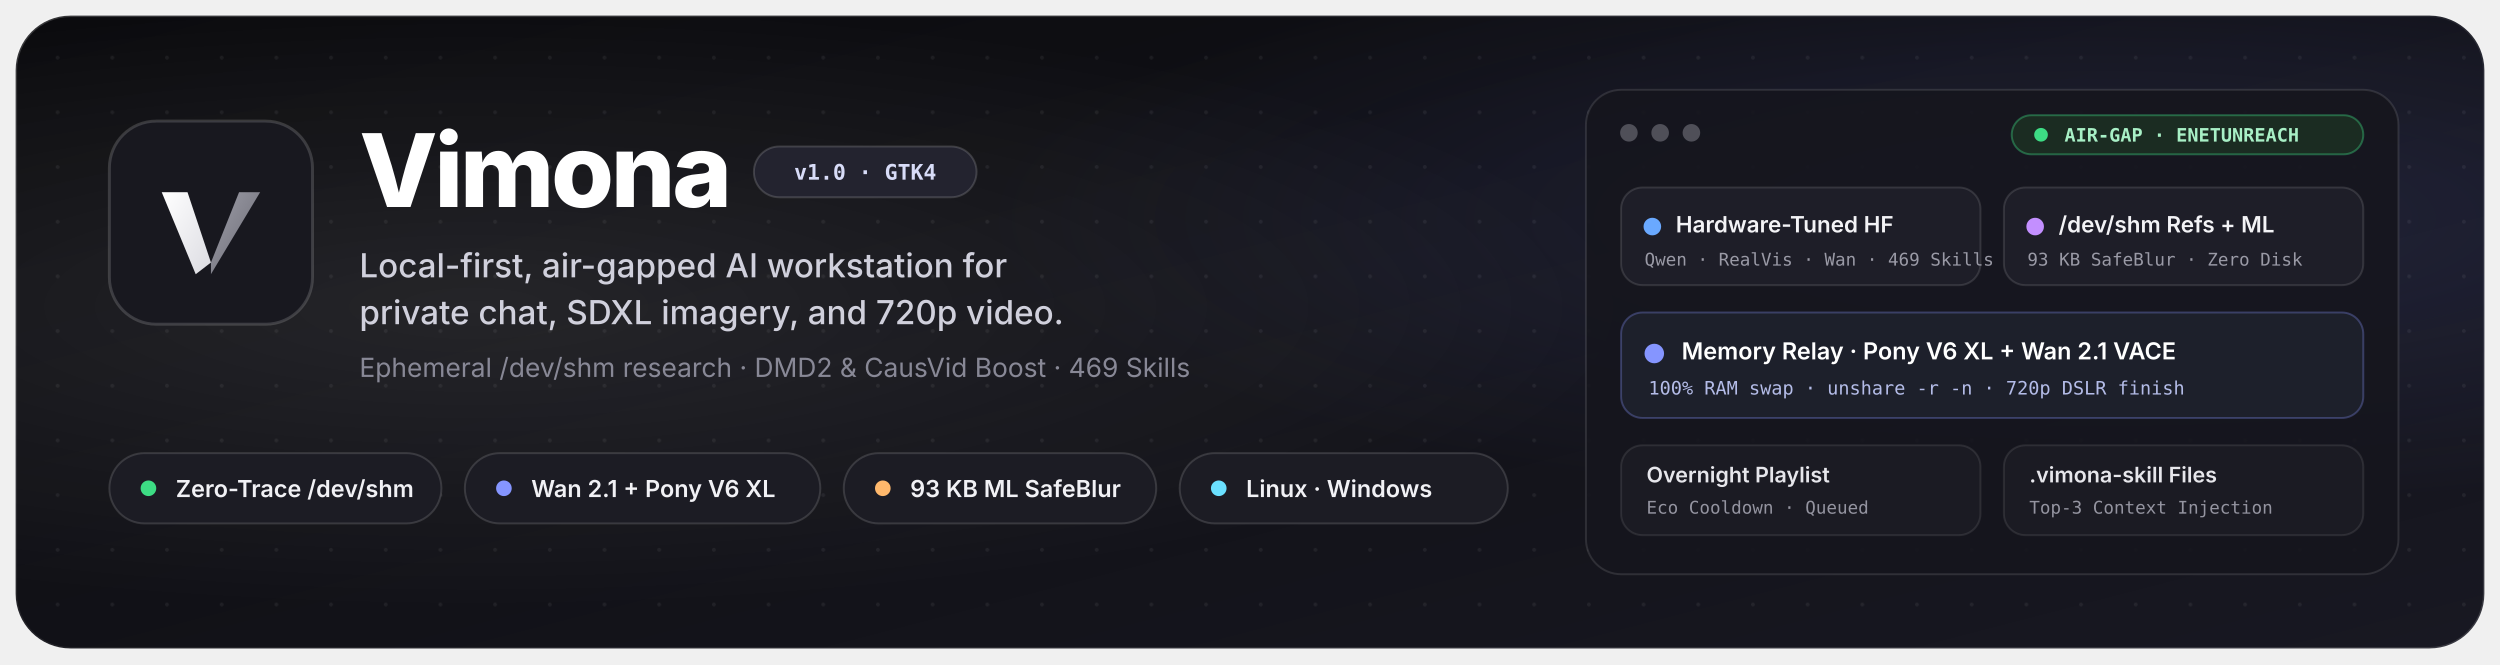
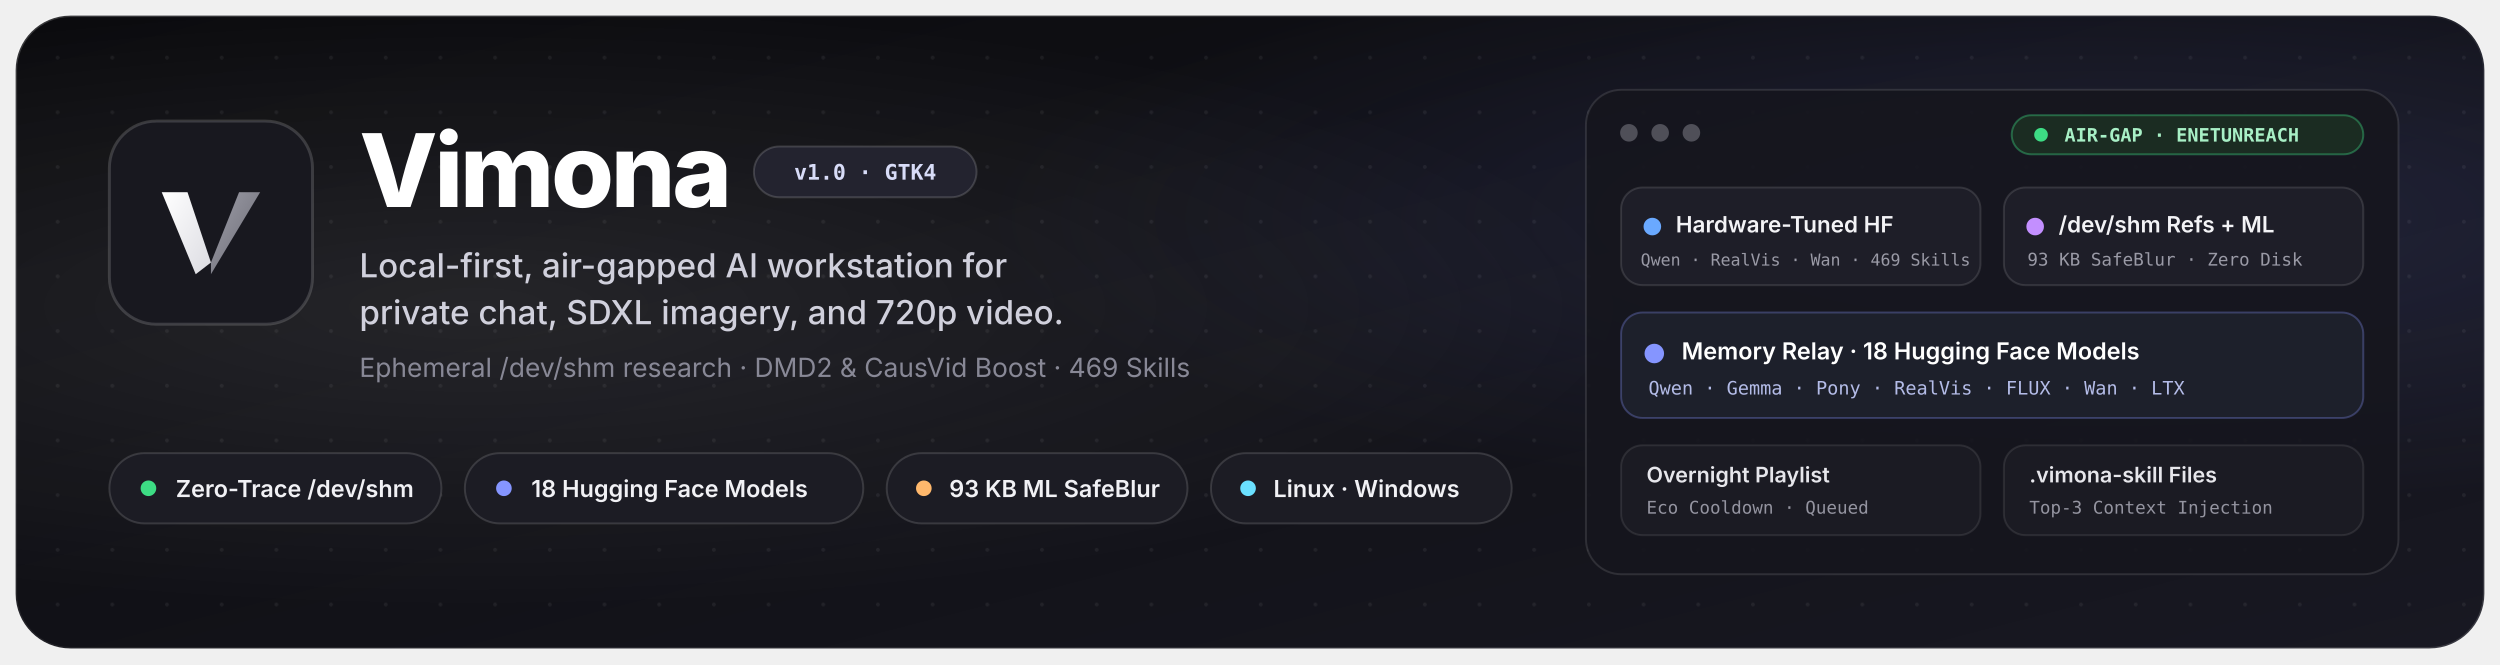
<svg xmlns="http://www.w3.org/2000/svg" viewBox="0 0 1280 340" width="1280" height="340" role="img" aria-label="Vimona — Local-First Air-Gapped AI Workstation">
  <defs>
    <linearGradient id="bg-dark" x1="0%" y1="0%" x2="100%" y2="100%">
      <stop offset="0%" stop-color="#0b0b0e" />
      <stop offset="55%" stop-color="#121218" />
      <stop offset="100%" stop-color="#181822" />
    </linearGradient>
    <radialGradient id="glow-a" cx="18%" cy="46%" r="48%">
      <stop offset="0%" stop-color="#ffffff" stop-opacity="0.09" />
      <stop offset="100%" stop-color="#ffffff" stop-opacity="0" />
    </radialGradient>
    <radialGradient id="glow-b" cx="85%" cy="32%" r="46%">
      <stop offset="0%" stop-color="#7c8aff" stop-opacity="0.14" />
      <stop offset="100%" stop-color="#7c8aff" stop-opacity="0" />
    </radialGradient>
    <linearGradient id="stroke-card" x1="0%" y1="0%" x2="100%" y2="100%">
      <stop offset="0%" stop-color="#ffffff" stop-opacity="0.18" />
      <stop offset="50%" stop-color="#ffffff" stop-opacity="0.07" />
      <stop offset="100%" stop-color="#ffffff" stop-opacity="0.14" />
    </linearGradient>
    <linearGradient id="v-left" x1="0%" y1="0%" x2="100%" y2="100%">
      <stop offset="0%" stop-color="#ffffff" />
      <stop offset="100%" stop-color="#dcdce2" />
    </linearGradient>
    <linearGradient id="v-right" x1="0%" y1="0%" x2="100%" y2="100%">
      <stop offset="0%" stop-color="#9e9ea8" />
      <stop offset="100%" stop-color="#696973" />
    </linearGradient>
    <pattern id="dots-dark" width="28" height="28" patternUnits="userSpaceOnUse">
      <circle cx="1.5" cy="1.5" r="1" fill="#ffffff" fill-opacity="0.06" />
    </pattern>
  </defs>
  <rect x="8" y="8" width="1264" height="324" rx="28" fill="url(#bg-dark)" stroke="url(#stroke-card)" stroke-width="1.5" />
  <rect x="8" y="8" width="1264" height="324" rx="28" fill="url(#dots-dark)" />
  <rect x="8" y="8" width="1264" height="324" rx="28" fill="url(#glow-a)" />
  <rect x="8" y="8" width="1264" height="324" rx="28" fill="url(#glow-b)" />
  <g transform="translate(812, 46)">
    <rect x="0" y="0" width="416" height="248" rx="18" fill="#16161d" fill-opacity="0.90" stroke="#ffffff" stroke-opacity="0.11" />
    <circle cx="22" cy="22" r="4.5" fill="#4f4f58" />
    <circle cx="38" cy="22" r="4.5" fill="#4f4f58" />
    <circle cx="54" cy="22" r="4.5" fill="#4f4f58" />
    <rect x="218" y="13" width="180" height="20" rx="10" fill="#1b2c22" stroke="#3ddc84" stroke-opacity="0.38" />
    <circle cx="233" cy="23" r="3.5" fill="#3ddc84" />
    <text x="245" y="26.5" font-family="ui-monospace, SFMono-Regular, Menlo, monospace" font-size="9.5" font-weight="700" fill="#a8f0c6">AIR-GAP · ENETUNREACH</text>
    <rect x="18" y="50" width="184" height="50" rx="11" fill="#1e1e28" stroke="#ffffff" stroke-opacity="0.12" />
    <circle cx="34" cy="70" r="4.5" fill="#6aa9ff" />
    <text x="46" y="73" font-family="Inter, -apple-system, BlinkMacSystemFont, 'Segoe UI', sans-serif" font-size="11.5" font-weight="600" fill="#f3f3f6">Hardware-Tuned HF</text>
-     <text x="30" y="90" font-family="ui-monospace, monospace" font-size="9" fill="#9a9aa6">Qwen · RealVis · Wan · 469 Skills</text>
+     <text x="28" y="90" font-family="ui-monospace, monospace" font-size="8.5" fill="#9a9aa6">Qwen · RealVis · Wan · 469 Skills</text>
    <rect x="214" y="50" width="184" height="50" rx="11" fill="#1e1e28" stroke="#ffffff" stroke-opacity="0.12" />
    <circle cx="230" cy="70" r="4.5" fill="#c38fff" />
    <text x="242" y="73" font-family="Inter, -apple-system, BlinkMacSystemFont, 'Segoe UI', sans-serif" font-size="11.5" font-weight="600" fill="#f3f3f6">/dev/shm Refs + ML</text>
    <text x="226" y="90" font-family="ui-monospace, monospace" font-size="9" fill="#9a9aa6">93 KB SafeBlur · Zero Disk</text>
    <rect x="18" y="114" width="380" height="54" rx="11" fill="#1d202b" stroke="#8595ff" stroke-opacity="0.30" />
    <circle cx="35" cy="135" r="5" fill="#8595ff" />
-     <text x="49" y="138" font-family="Inter, -apple-system, BlinkMacSystemFont, 'Segoe UI', sans-serif" font-size="12" font-weight="600" fill="#ffffff">Memory Relay · Pony V6 XL + Wan 2.1 VACE</text>
-     <text x="32" y="156" font-family="ui-monospace, monospace" font-size="9.5" fill="#b4bce8">100% RAM swap · unshare -r -n · 720p DSLR finish</text>
+     <text x="49" y="138" font-family="Inter, -apple-system, BlinkMacSystemFont, 'Segoe UI', sans-serif" font-size="12" font-weight="600" fill="#ffffff">Memory Relay · 18 Hugging Face Models</text>
+     <text x="32" y="156" font-family="ui-monospace, monospace" font-size="9.5" fill="#b4bce8">Qwen · Gemma · Pony · RealVis · FLUX · Wan · LTX</text>
    <rect x="18" y="182" width="184" height="46" rx="11" fill="#1b1b23" stroke="#ffffff" stroke-opacity="0.09" />
    <text x="31" y="201" font-family="Inter, -apple-system, sans-serif" font-size="11" font-weight="600" fill="#e6e6eb">Overnight Playlist</text>
    <text x="31" y="217" font-family="ui-monospace, monospace" font-size="9" fill="#9494a0">Eco Cooldown · Queued</text>
    <rect x="214" y="182" width="184" height="46" rx="11" fill="#1b1b23" stroke="#ffffff" stroke-opacity="0.09" />
    <text x="227" y="201" font-family="Inter, -apple-system, sans-serif" font-size="11" font-weight="600" fill="#e6e6eb">.vimona-skill Files</text>
    <text x="227" y="217" font-family="ui-monospace, monospace" font-size="9" fill="#9494a0">Top-3 Context Injection</text>
  </g>
  <g transform="translate(56, 62)">
    <rect x="0" y="0" width="104" height="104" rx="24" fill="#18181f" stroke="#ffffff" stroke-opacity="0.16" stroke-width="1.5" />
    <g transform="translate(13.6, 13.6) scale(1.2)">
      <path d="M32 49L44 19L53 19L32 54Z" fill="url(#v-right)" />
      <path d="M11 19L22 19L32 49L25.5 54L11 19Z" fill="url(#v-left)" />
    </g>
  </g>
  <text x="184" y="106" font-family="Inter, -apple-system, BlinkMacSystemFont, 'Segoe UI', Roboto, sans-serif" font-size="52" font-weight="800" letter-spacing="-1.6" fill="#ffffff">Vimona</text>
  <rect x="386" y="75" width="114" height="26" rx="13" fill="#23232f" stroke="#ffffff" stroke-opacity="0.16" />
  <text x="443" y="92" text-anchor="middle" font-family="ui-monospace, SFMono-Regular, Menlo, monospace" font-size="11" font-weight="700" fill="#d8dcf8">v1.0 · GTK4</text>
  <text x="184" y="142" font-family="Inter, -apple-system, BlinkMacSystemFont, 'Segoe UI', Roboto, sans-serif" font-size="17" font-weight="500" fill="#d0d0dc">Local-first, air-gapped AI workstation for</text>
  <text x="184" y="166" font-family="Inter, -apple-system, BlinkMacSystemFont, 'Segoe UI', Roboto, sans-serif" font-size="17" font-weight="500" fill="#d0d0dc">private chat, SDXL imagery, and 720p video.</text>
  <text x="184" y="193" font-family="Inter, -apple-system, BlinkMacSystemFont, 'Segoe UI', Roboto, sans-serif" font-size="13.5" font-weight="400" fill="#888896">Ephemeral /dev/shm research · DMD2 &amp; CausVid Boost · 469 Skills</text>
  <g transform="translate(56, 232)">
    <rect x="0" y="0" width="170" height="36" rx="18" fill="#1c1c24" stroke="#ffffff" stroke-opacity="0.14" />
    <circle cx="20" cy="18" r="4" fill="#3ddc84" />
    <text x="34" y="22.5" font-family="Inter, -apple-system, sans-serif" font-size="12" font-weight="600" fill="#f1f1f5">Zero-Trace /dev/shm</text>
-     <rect x="182" y="0" width="182" height="36" rx="18" fill="#1c1c24" stroke="#ffffff" stroke-opacity="0.14" />
+     <rect x="182" y="0" width="204" height="36" rx="18" fill="#1c1c24" stroke="#ffffff" stroke-opacity="0.14" />
    <circle cx="202" cy="18" r="4" fill="#8595ff" />
-     <text x="216" y="22.5" font-family="Inter, -apple-system, sans-serif" font-size="12" font-weight="600" fill="#f1f1f5">Wan 2.1 + Pony V6 XL</text>
-     <rect x="376" y="0" width="160" height="36" rx="18" fill="#1c1c24" stroke="#ffffff" stroke-opacity="0.14" />
-     <circle cx="396" cy="18" r="4" fill="#ffb86c" />
-     <text x="410" y="22.5" font-family="Inter, -apple-system, sans-serif" font-size="12" font-weight="600" fill="#f1f1f5">93 KB ML SafeBlur</text>
-     <rect x="548" y="0" width="168" height="36" rx="18" fill="#1c1c24" stroke="#ffffff" stroke-opacity="0.14" />
-     <circle cx="568" cy="18" r="4" fill="#6ae0ff" />
-     <text x="582" y="22.5" font-family="Inter, -apple-system, sans-serif" font-size="12" font-weight="600" fill="#f1f1f5">Linux · Windows</text>
+     <text x="216" y="22.5" font-family="Inter, -apple-system, sans-serif" font-size="12" font-weight="600" fill="#f1f1f5">18 Hugging Face Models</text>
+     <rect x="398" y="0" width="154" height="36" rx="18" fill="#1c1c24" stroke="#ffffff" stroke-opacity="0.14" />
+     <circle cx="417" cy="18" r="4" fill="#ffb86c" />
+     <text x="430" y="22.5" font-family="Inter, -apple-system, sans-serif" font-size="12" font-weight="600" fill="#f1f1f5">93 KB ML SafeBlur</text>
+     <rect x="564" y="0" width="154" height="36" rx="18" fill="#1c1c24" stroke="#ffffff" stroke-opacity="0.14" />
+     <circle cx="583" cy="18" r="4" fill="#6ae0ff" />
+     <text x="596" y="22.5" font-family="Inter, -apple-system, sans-serif" font-size="12" font-weight="600" fill="#f1f1f5">Linux · Windows</text>
  </g>
</svg>
